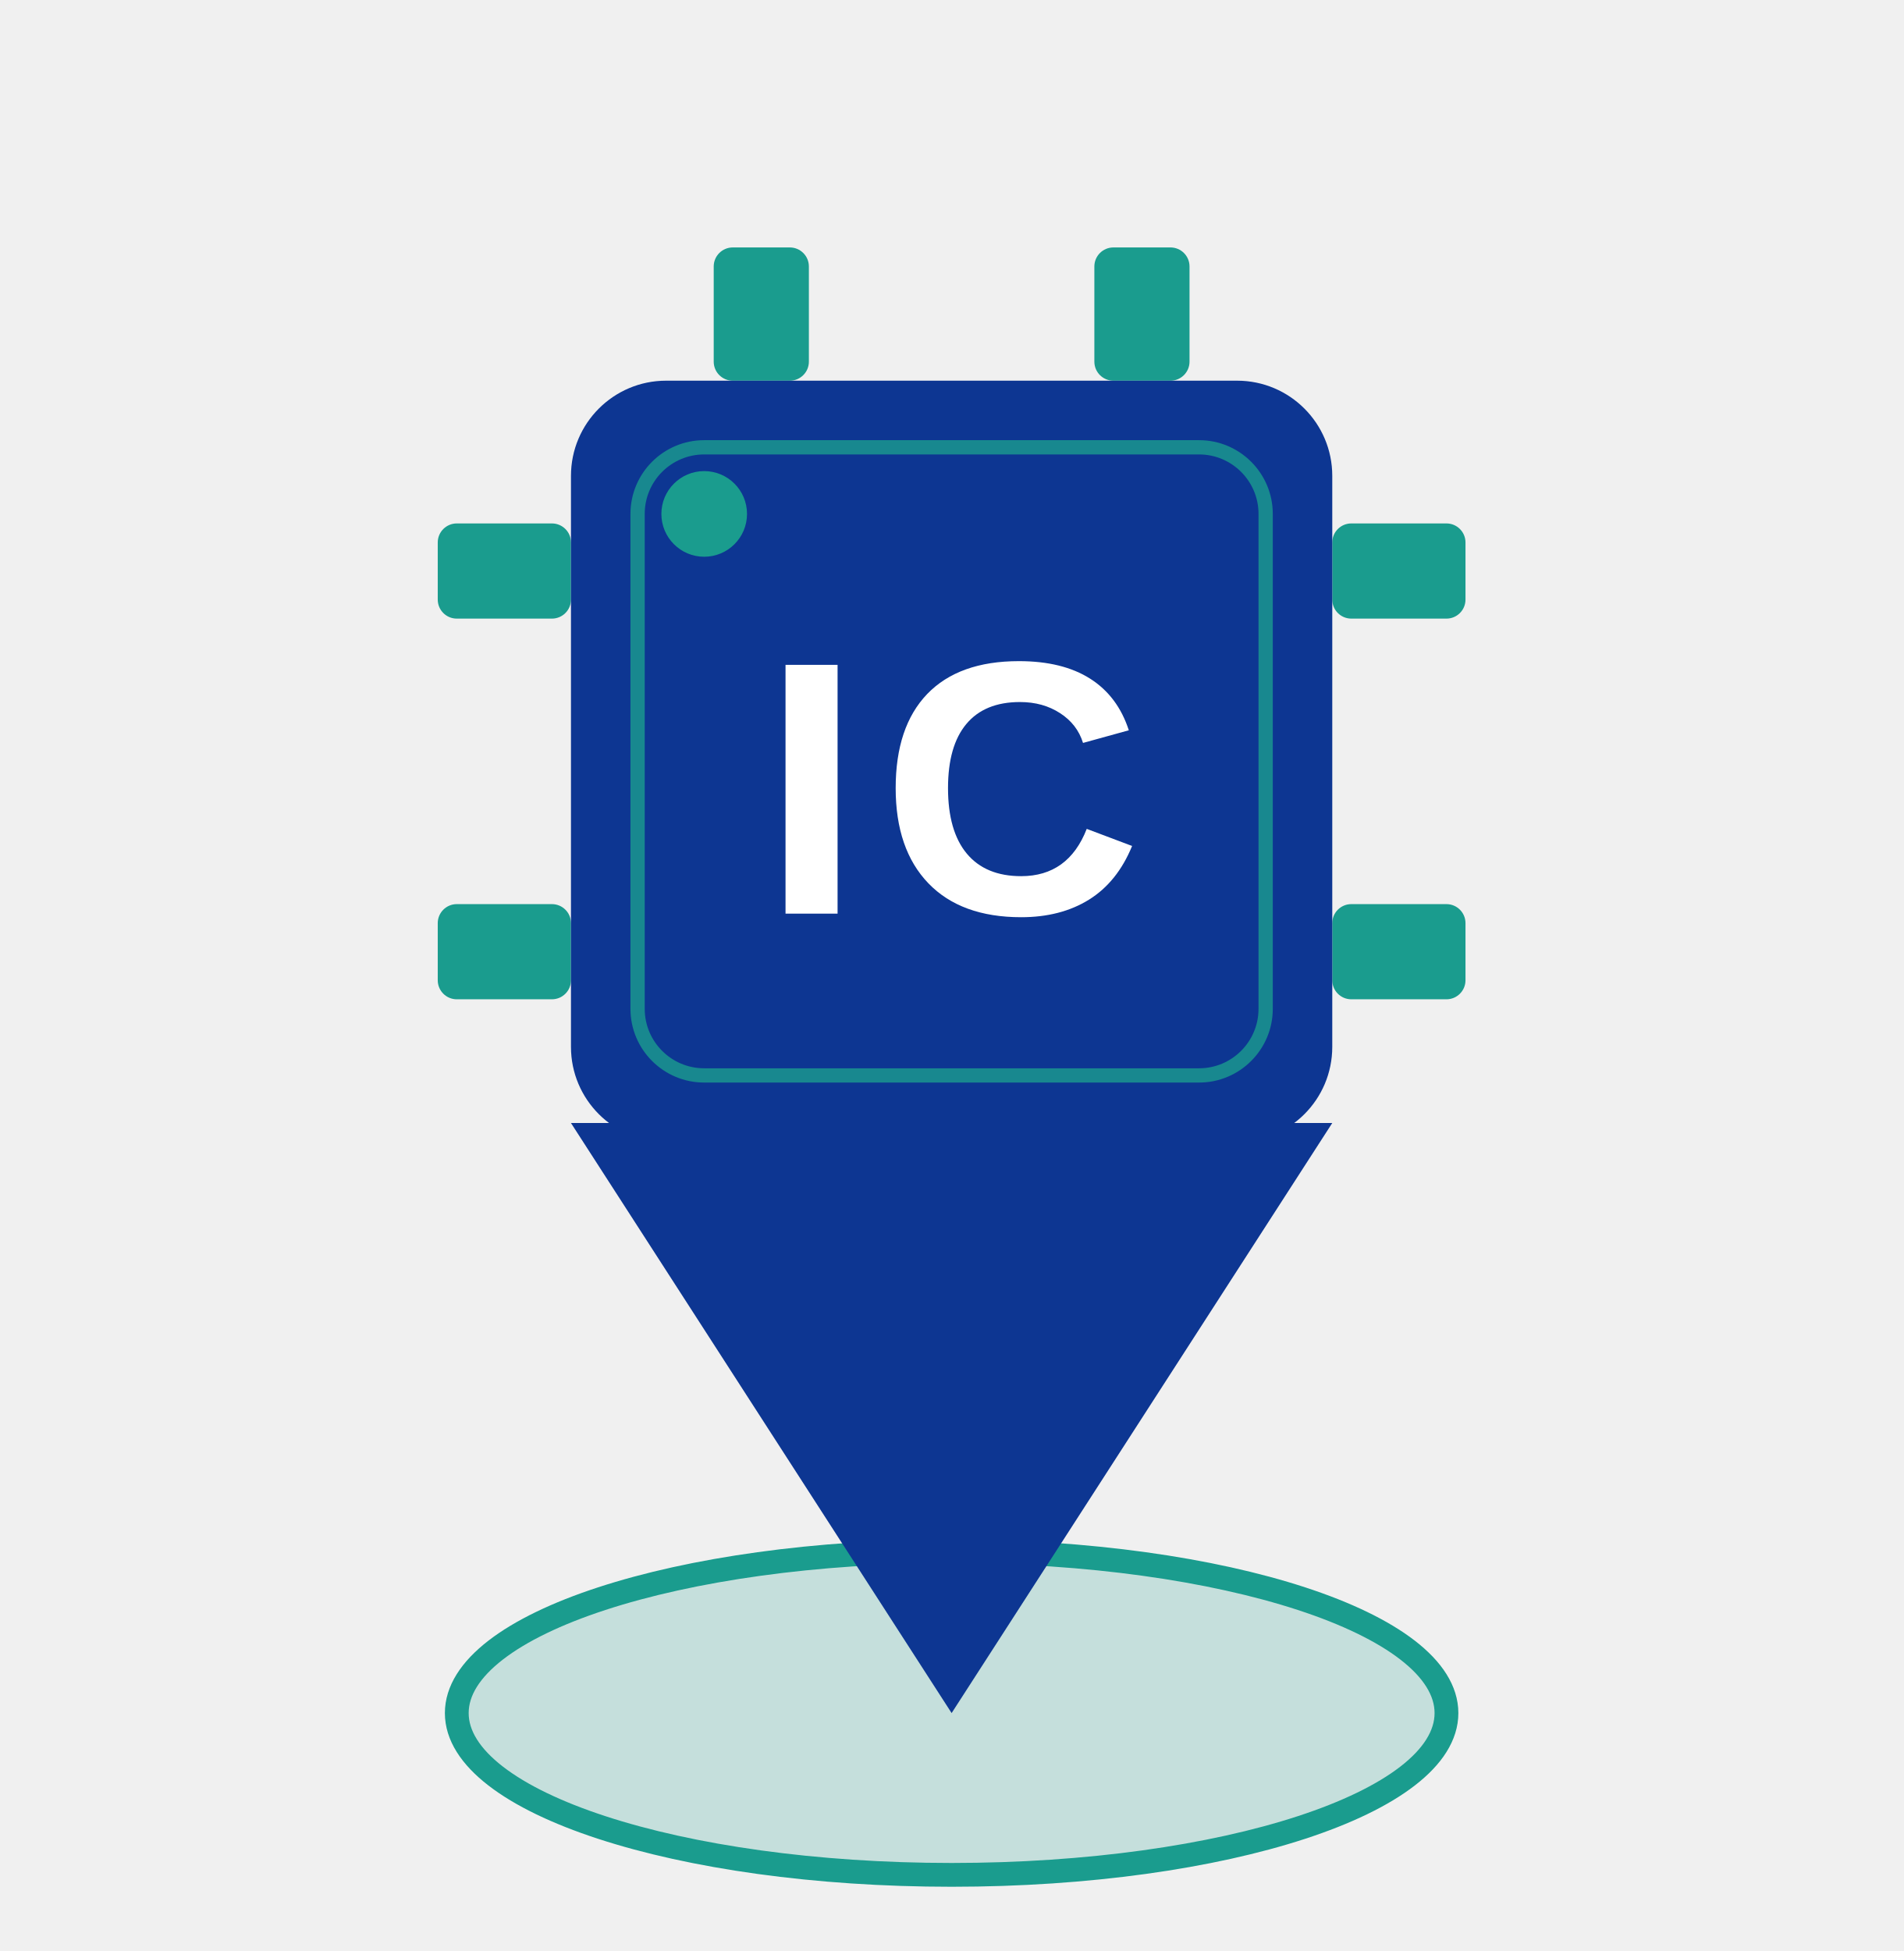
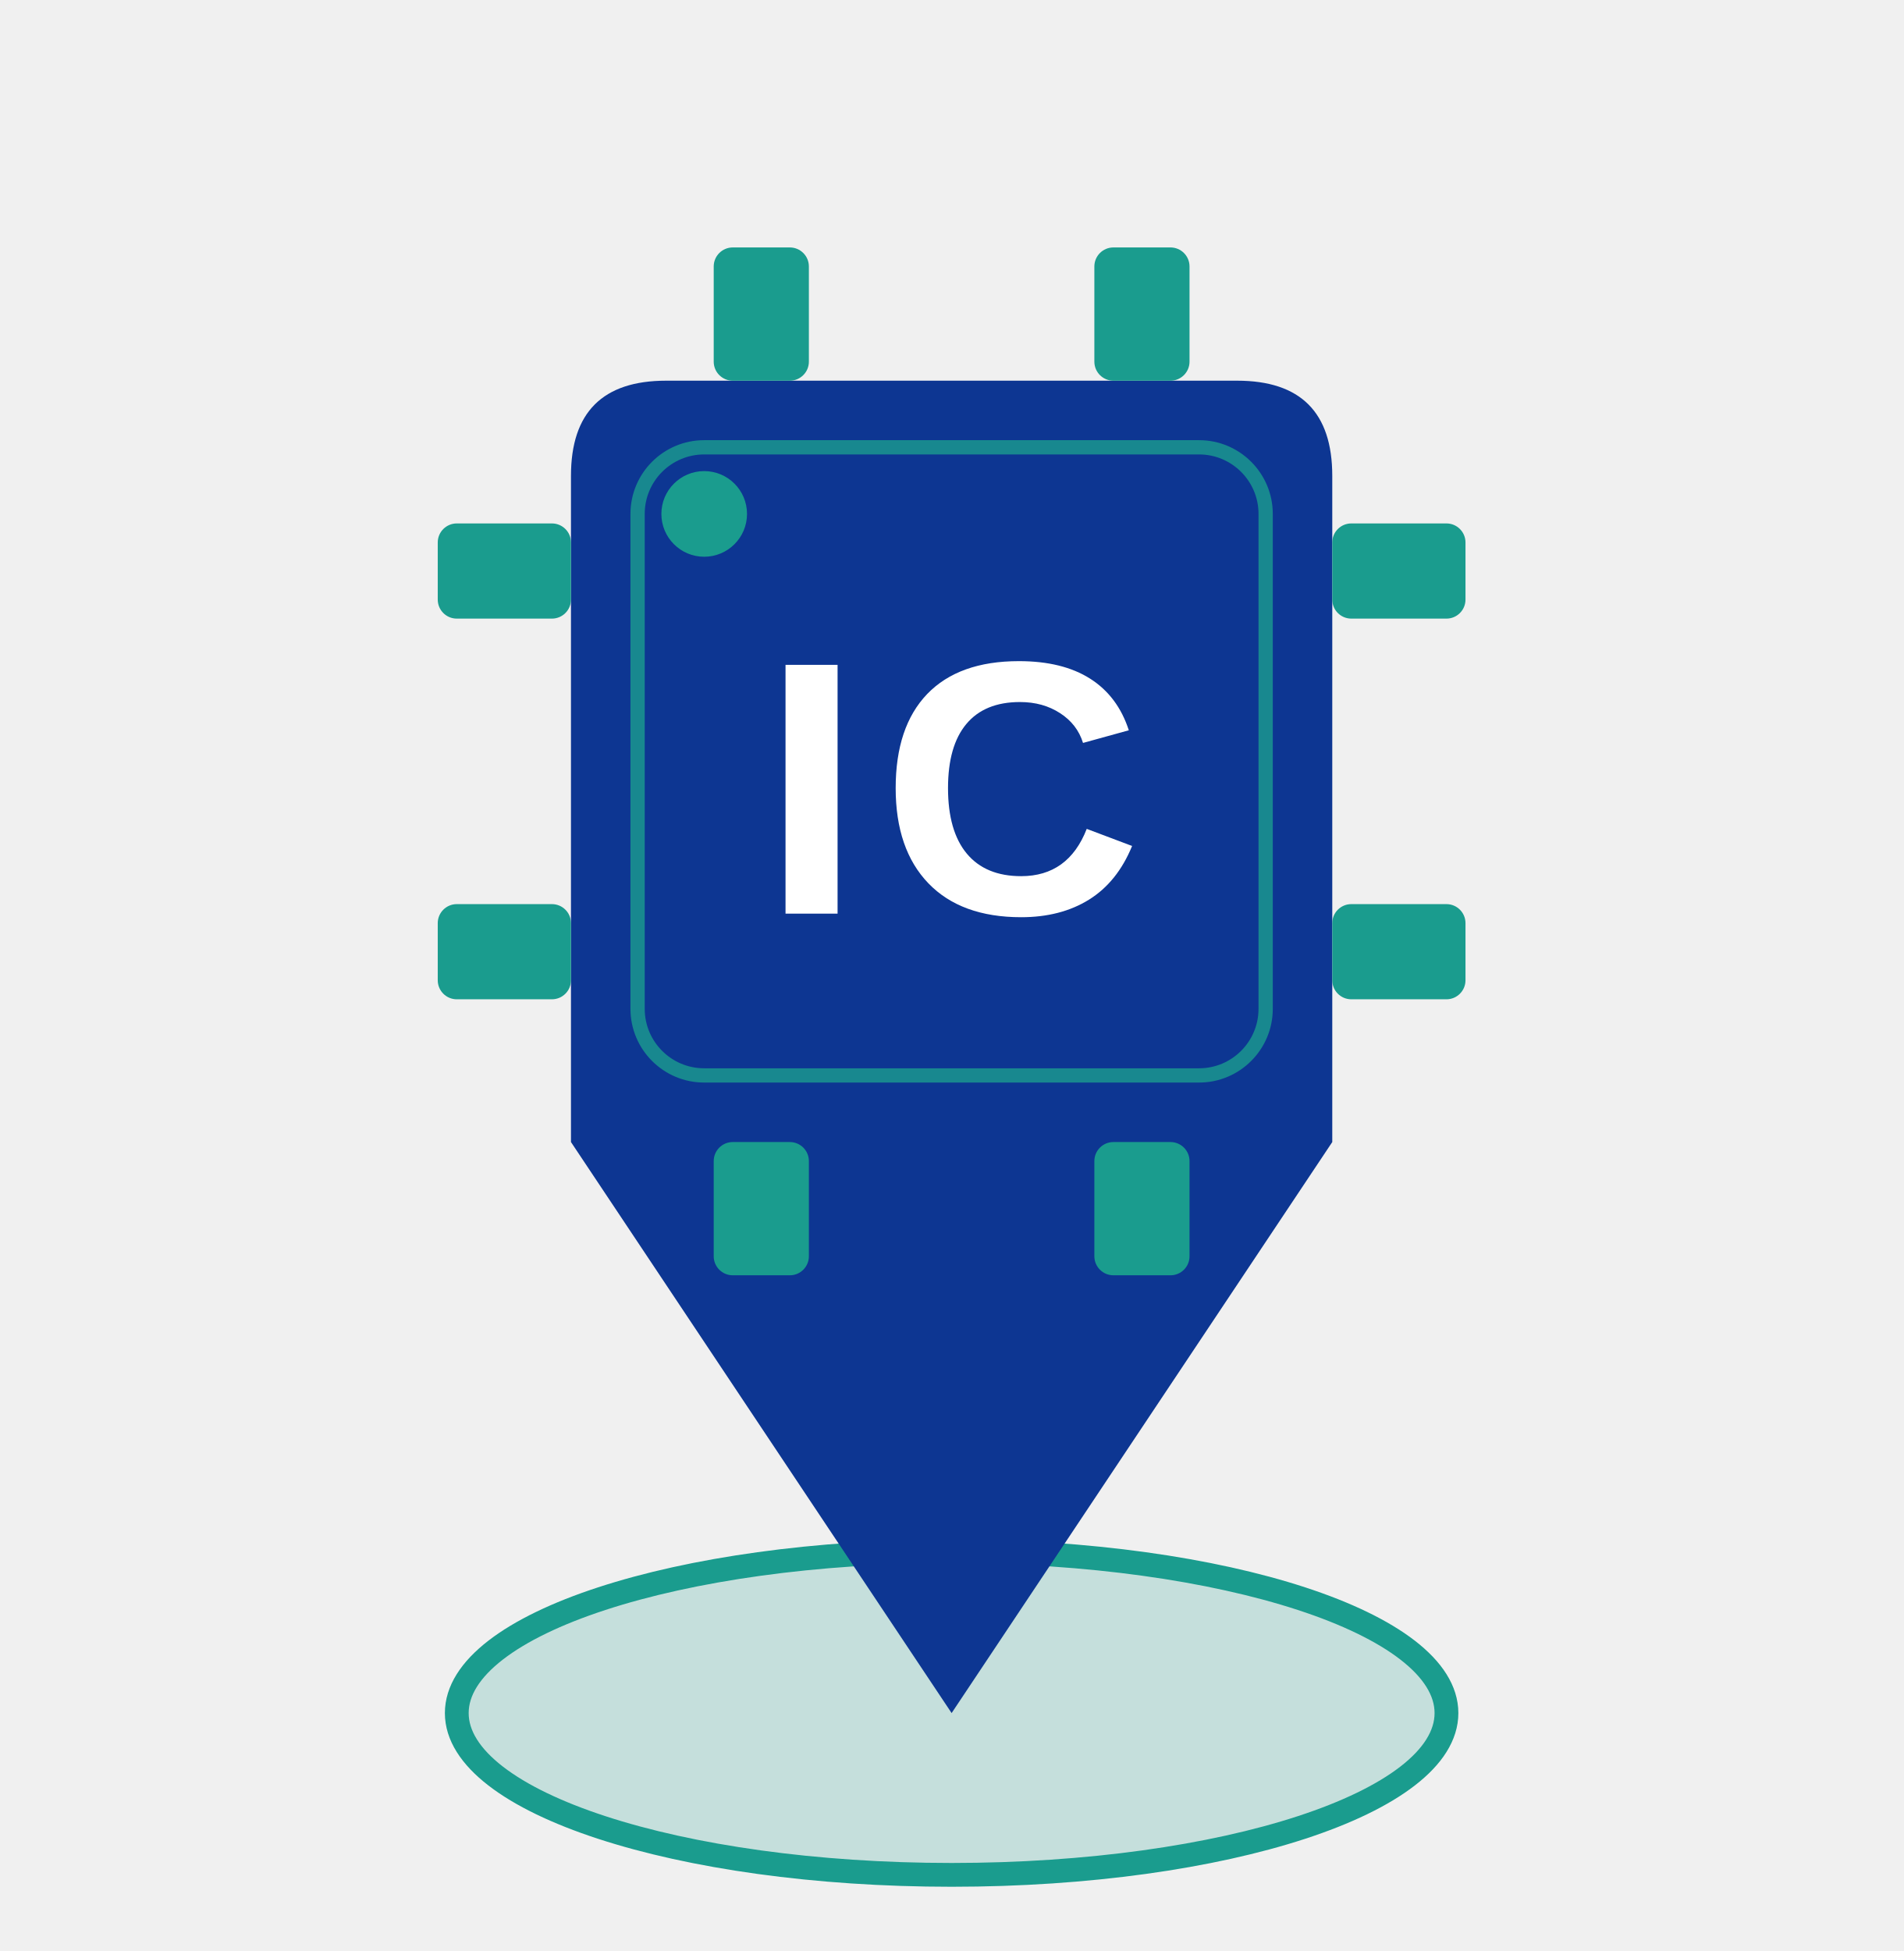
<svg xmlns="http://www.w3.org/2000/svg" viewBox="0 0 200 205" width="400" height="410">
  <defs>
    <style>
      .bg-blue { fill: #0D3692; }
      .bg-teal { fill: #1A9C8E; }
    </style>
  </defs>
  <ellipse cx="100" cy="180" rx="52" ry="17" fill="#1A9C8E" fill-opacity="0.2" stroke="#1A9C8E" stroke-width="2.5" />
-   <polygon points="60,118 140,118 100,180" class="bg-blue" />
+   <path d="M 70,40 Q 60,40 60,50 L 60,120 L 100,180 L 140,120 L 140,50 Q 140,40 130,40 Z" class="bg-blue" />
  <g class="bg-teal">
    <rect x="75" y="26" width="10" height="14" rx="2" />
    <rect x="115" y="26" width="10" height="14" rx="2" />
+     <rect x="75" y="120" width="10" height="14" rx="2" />
+     <rect x="115" y="120" width="10" height="14" rx="2" />
    <rect x="46" y="55" width="14" height="10" rx="2" />
    <rect x="46" y="95" width="14" height="10" rx="2" />
    <rect x="140" y="55" width="14" height="10" rx="2" />
    <rect x="140" y="95" width="14" height="10" rx="2" />
  </g>
-   <rect x="60" y="40" width="80" height="80" class="bg-blue" rx="10" />
  <rect x="67" y="47" width="66" height="66" fill="none" stroke="#1A9C8E" stroke-width="1.5" rx="7" opacity="0.8" />
  <circle cx="74" cy="54" r="4.5" class="bg-teal" />
  <text x="100" y="96" font-family="Arial, Helvetica, sans-serif" font-weight="900" font-size="38" fill="#ffffff" text-anchor="middle" letter-spacing="2">IC</text>
</svg>
